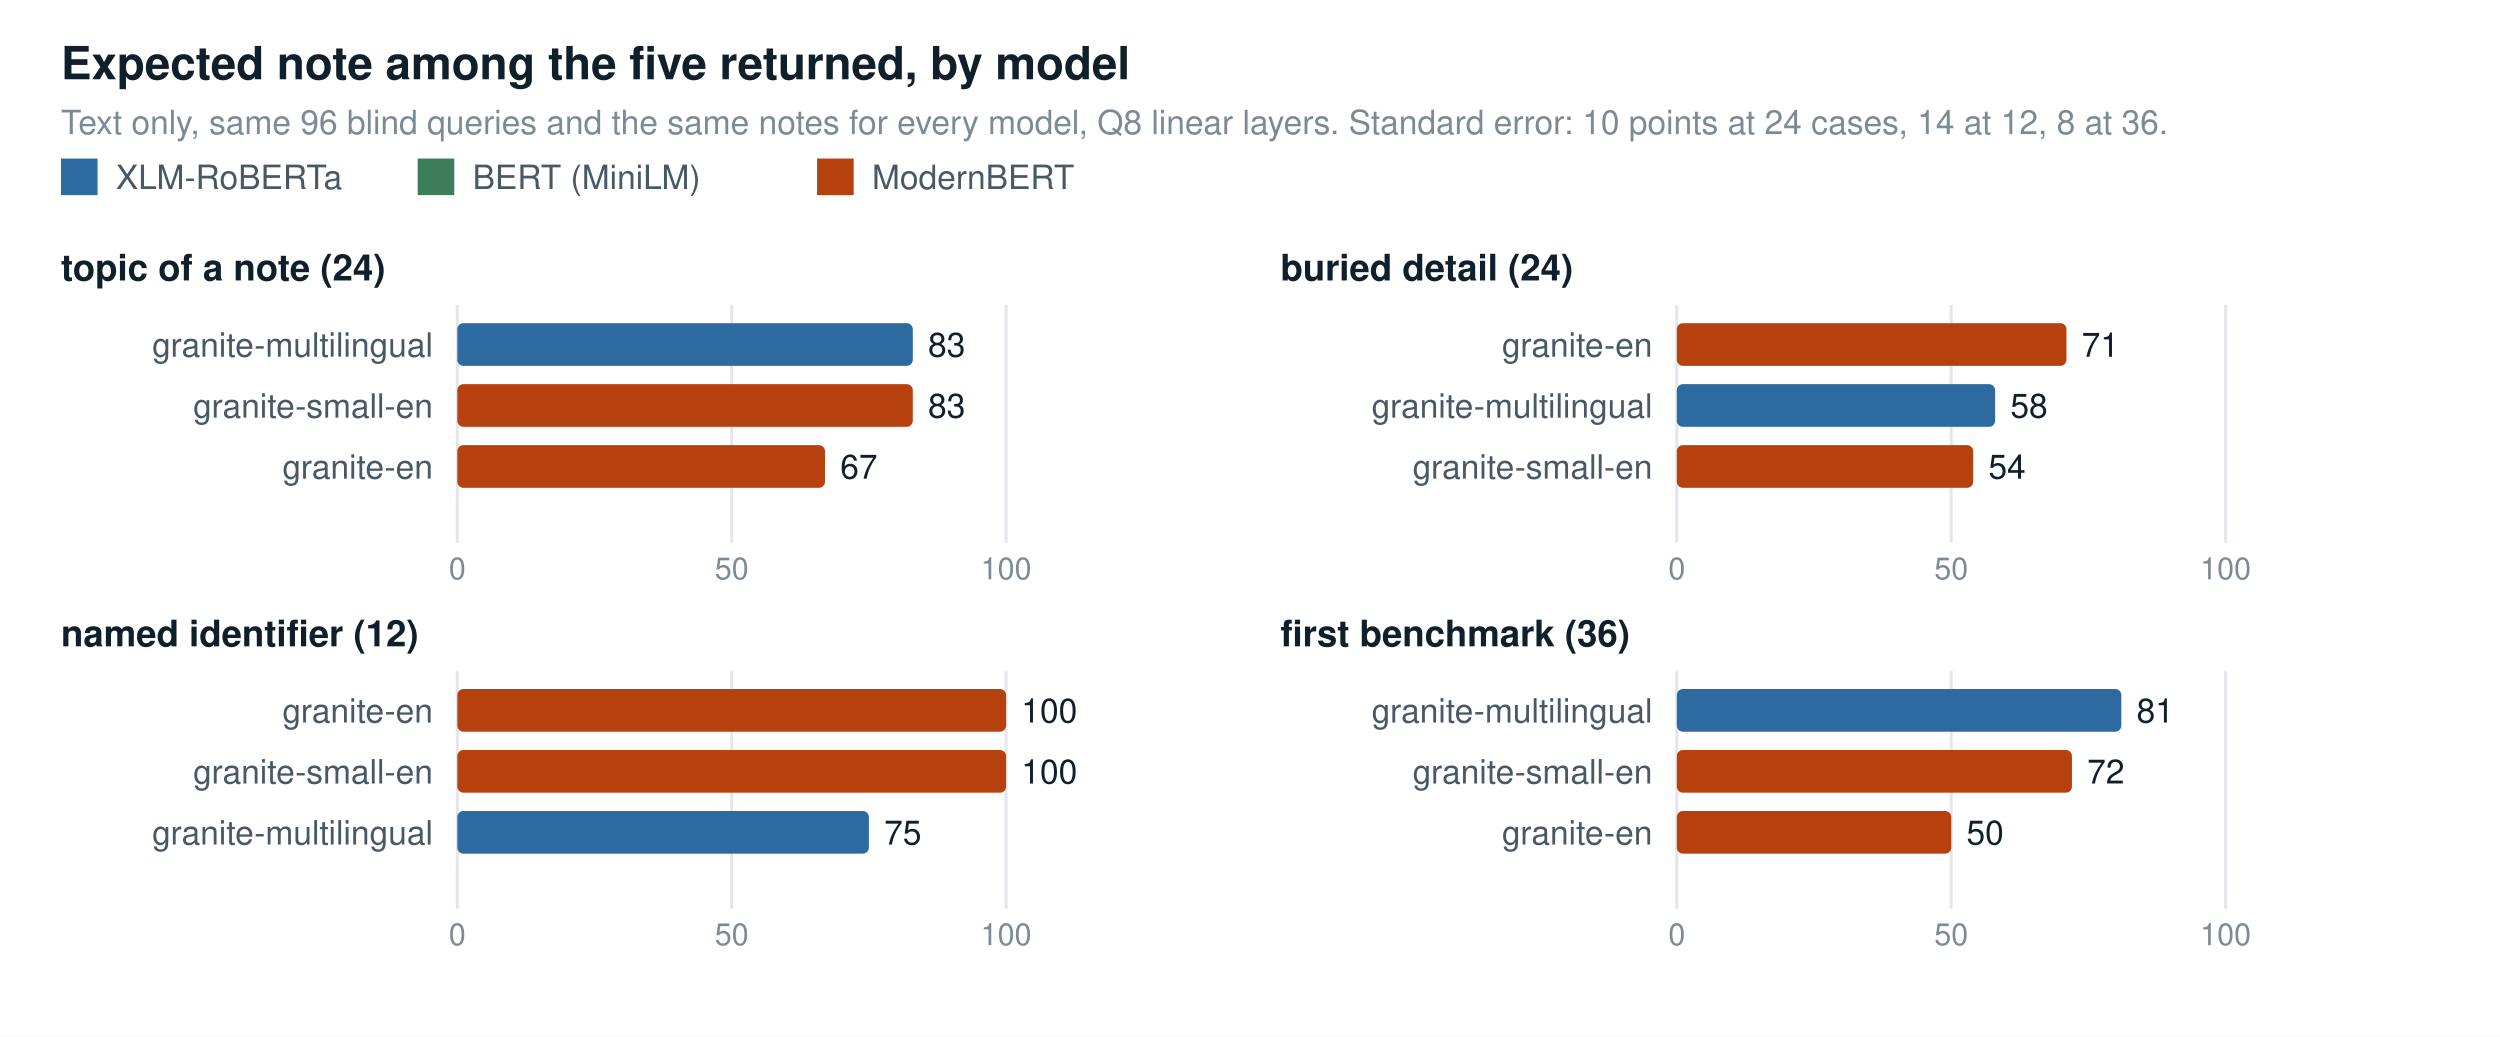
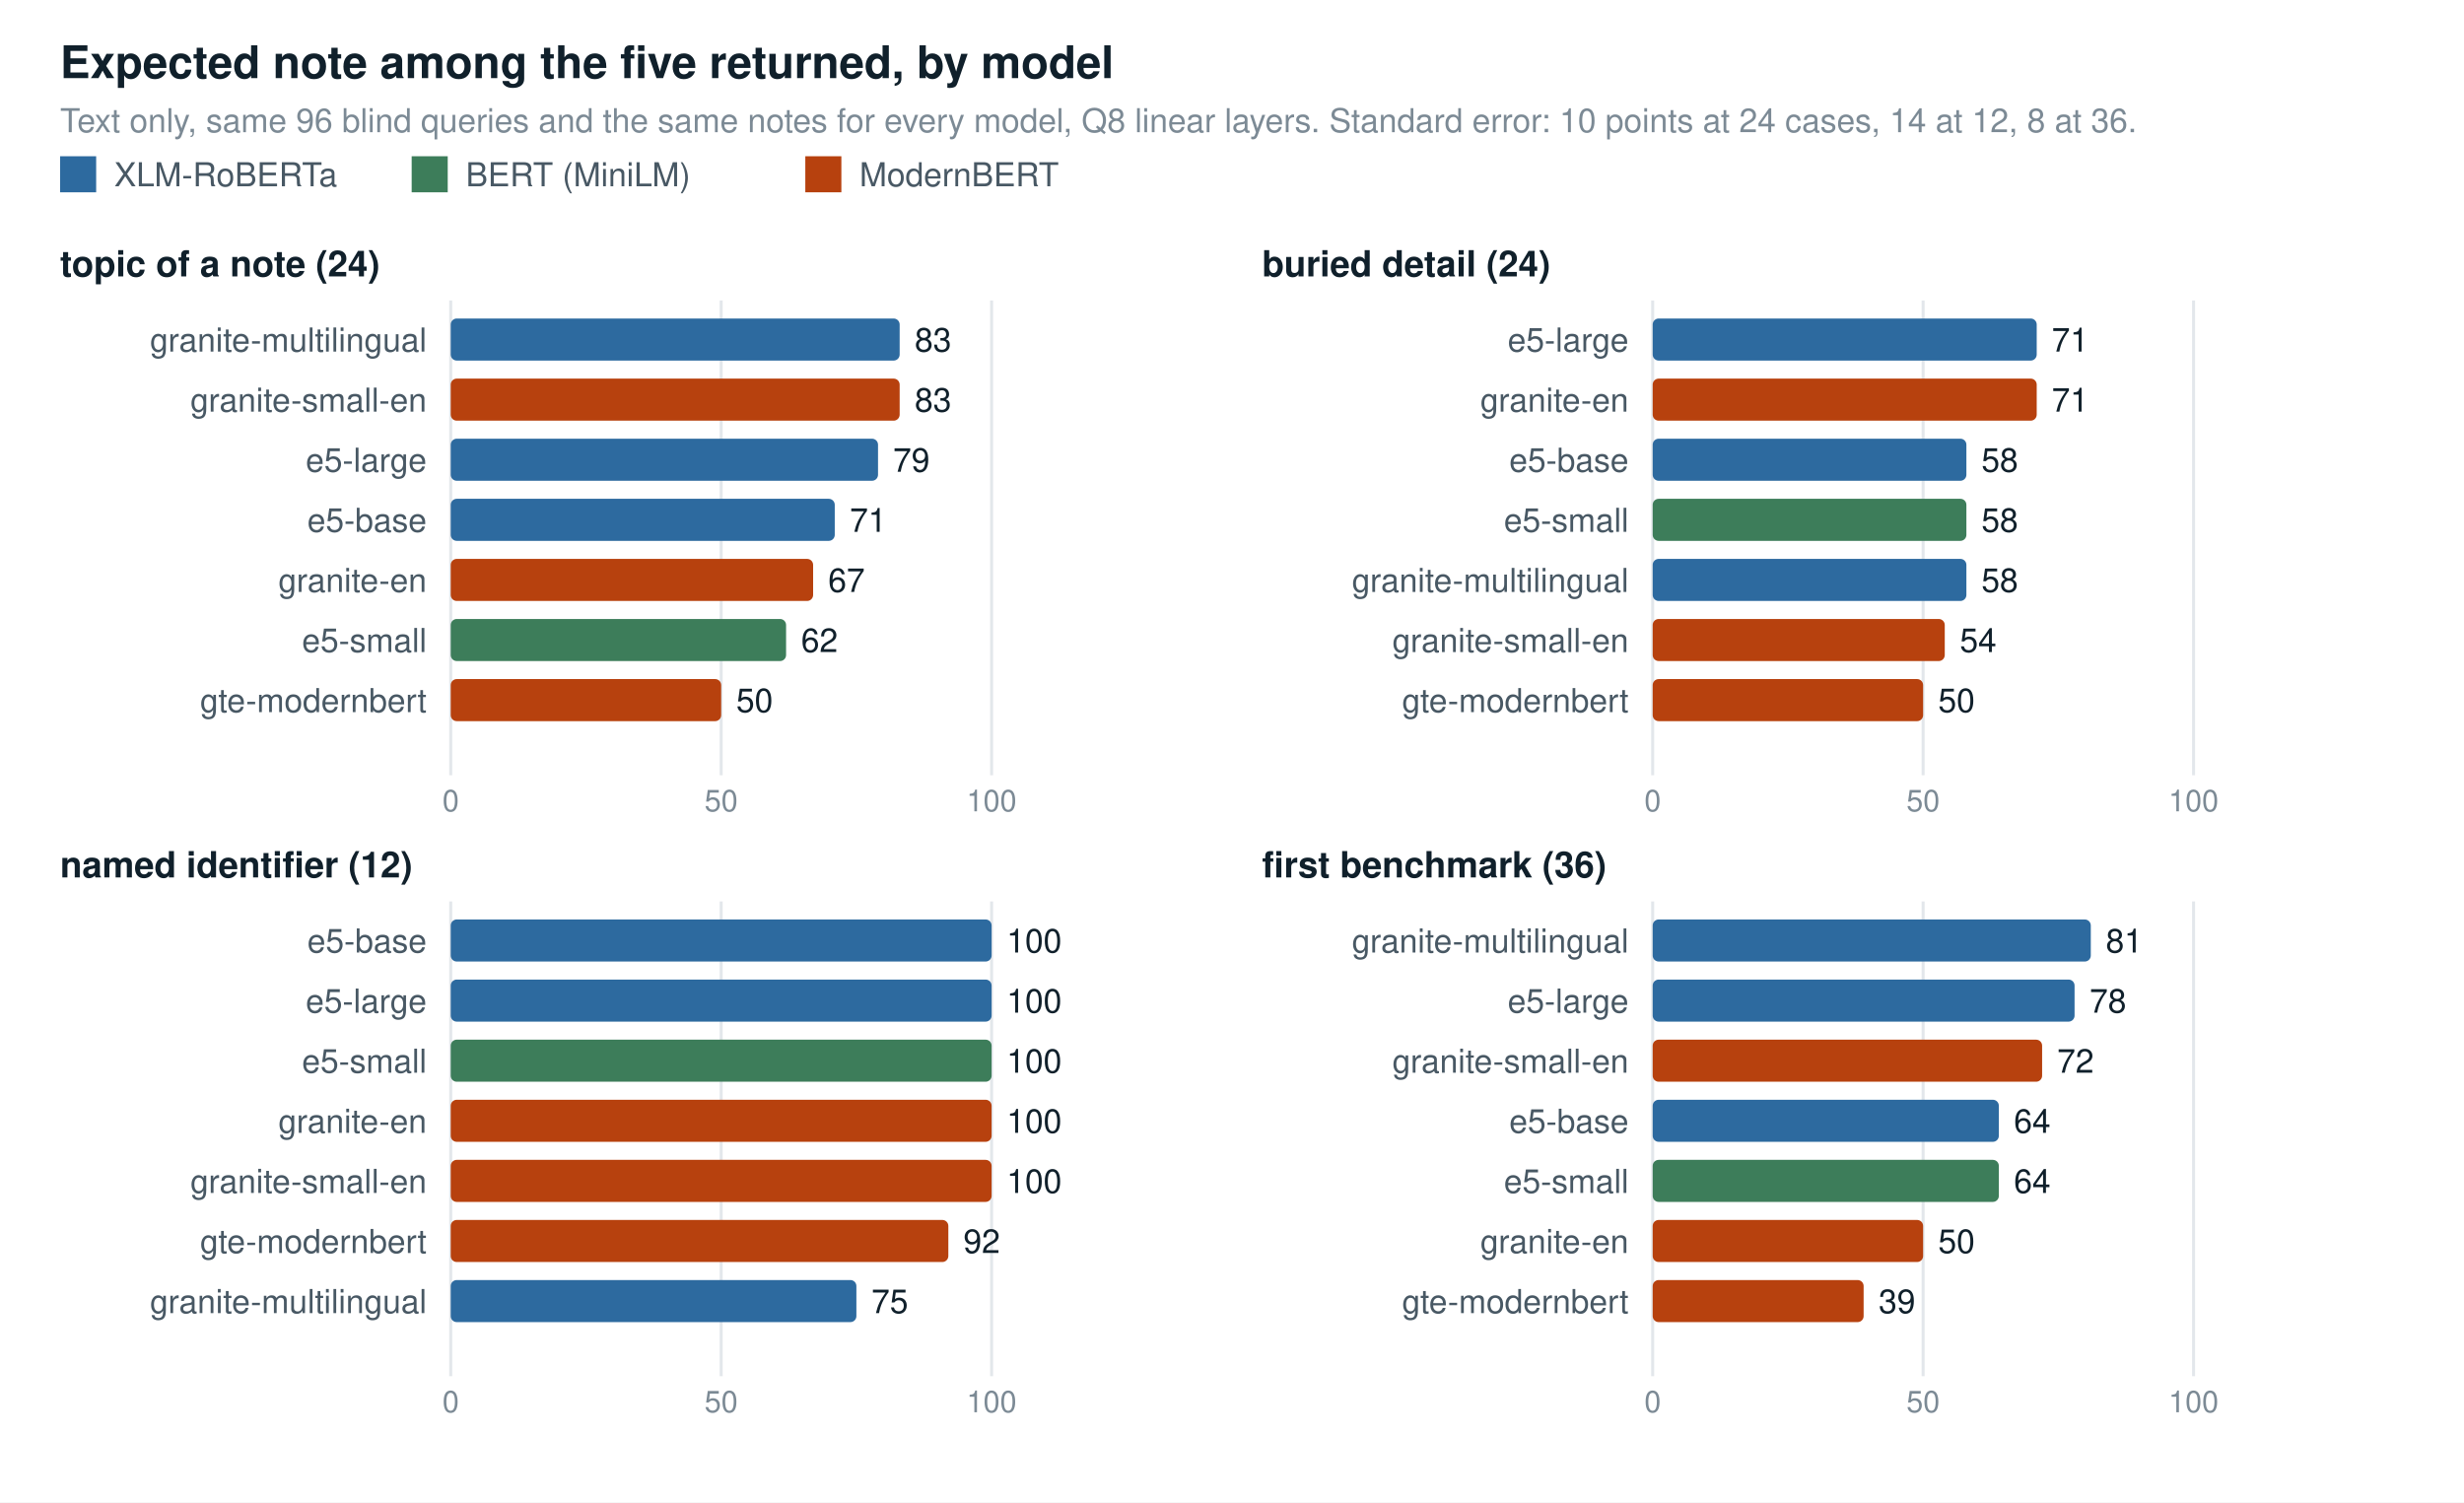
- <svg xmlns="http://www.w3.org/2000/svg" width="820" height="340" viewBox="0 0 820 340" font-family="Helvetica, Arial, sans-serif" font-size="12">
-   <rect width="820" height="340" fill="#ffffff" />
+ <svg xmlns="http://www.w3.org/2000/svg" width="820" height="500" viewBox="0 0 820 500" font-family="Helvetica, Arial, sans-serif" font-size="12">
+   <rect width="820" height="500" fill="#ffffff" />
  <text x="20" y="26" font-size="15" font-weight="700" fill="#10202b">Expected note among the five returned, by model</text>
  <text x="20" y="44" font-size="11" fill="#7c8a95">Text only, same 96 blind queries and the same notes for every model, Q8 linear layers. Standard error: 10 points at 24 cases, 14 at 12, 8 at 36.</text>
  <rect x="20" y="52" width="12" height="12" fill="#2d6a9f" />
  <text x="38" y="62" font-size="11" fill="#485864">XLM-RoBERTa</text>
  <rect x="137" y="52" width="12" height="12" fill="#3d7d5a" />
  <text x="155" y="62" font-size="11" fill="#485864">BERT (MiniLM)</text>
  <rect x="268" y="52" width="12" height="12" fill="#b7410e" />
  <text x="286" y="62" font-size="11" fill="#485864">ModernBERT</text>
  <text x="20" y="92" font-weight="700" fill="#10202b">topic of a note (24)</text>
-   <line x1="150" y1="100" x2="150" y2="178" stroke="#e3e7eb" />
-   <text x="150" y="190" text-anchor="middle" fill="#7c8a95" font-size="10">0</text>
-   <line x1="240" y1="100" x2="240" y2="178" stroke="#e3e7eb" />
-   <text x="240" y="190" text-anchor="middle" fill="#7c8a95" font-size="10">50</text>
-   <line x1="330" y1="100" x2="330" y2="178" stroke="#e3e7eb" />
-   <text x="330" y="190" text-anchor="middle" fill="#7c8a95" font-size="10">100</text>
+   <line x1="150" y1="100" x2="150" y2="258" stroke="#e3e7eb" />
+   <text x="150" y="270" text-anchor="middle" fill="#7c8a95" font-size="10">0</text>
+   <line x1="240" y1="100" x2="240" y2="258" stroke="#e3e7eb" />
+   <text x="240" y="270" text-anchor="middle" fill="#7c8a95" font-size="10">50</text>
+   <line x1="330" y1="100" x2="330" y2="258" stroke="#e3e7eb" />
+   <text x="330" y="270" text-anchor="middle" fill="#7c8a95" font-size="10">100</text>
  <text x="142" y="117" text-anchor="end" fill="#485864" font-size="11">granite-multilingual</text>
  <rect x="150" y="106" width="149.4" height="14" rx="2" fill="#2d6a9f" />
  <text x="304.4" y="117" fill="#10202b" font-size="11">83</text>
  <text x="142" y="137" text-anchor="end" fill="#485864" font-size="11">granite-small-en</text>
  <rect x="150" y="126" width="149.4" height="14" rx="2" fill="#b7410e" />
  <text x="304.4" y="137" fill="#10202b" font-size="11">83</text>
-   <text x="142" y="157" text-anchor="end" fill="#485864" font-size="11">granite-en</text>
-   <rect x="150" y="146" width="120.6" height="14" rx="2" fill="#b7410e" />
-   <text x="275.6" y="157" fill="#10202b" font-size="11">67</text>
+   <text x="142" y="157" text-anchor="end" fill="#485864" font-size="11">e5-large</text>
+   <rect x="150" y="146" width="142.2" height="14" rx="2" fill="#2d6a9f" />
+   <text x="297.2" y="157" fill="#10202b" font-size="11">79</text>
+   <text x="142" y="177" text-anchor="end" fill="#485864" font-size="11">e5-base</text>
+   <rect x="150" y="166" width="127.8" height="14" rx="2" fill="#2d6a9f" />
+   <text x="282.8" y="177" fill="#10202b" font-size="11">71</text>
+   <text x="142" y="197" text-anchor="end" fill="#485864" font-size="11">granite-en</text>
+   <rect x="150" y="186" width="120.6" height="14" rx="2" fill="#b7410e" />
+   <text x="275.6" y="197" fill="#10202b" font-size="11">67</text>
+   <text x="142" y="217" text-anchor="end" fill="#485864" font-size="11">e5-small</text>
+   <rect x="150" y="206" width="111.6" height="14" rx="2" fill="#3d7d5a" />
+   <text x="266.6" y="217" fill="#10202b" font-size="11">62</text>
+   <text x="142" y="237" text-anchor="end" fill="#485864" font-size="11">gte-modernbert</text>
+   <rect x="150" y="226" width="90" height="14" rx="2" fill="#b7410e" />
+   <text x="245" y="237" fill="#10202b" font-size="11">50</text>
  <text x="420" y="92" font-weight="700" fill="#10202b">buried detail (24)</text>
-   <line x1="550" y1="100" x2="550" y2="178" stroke="#e3e7eb" />
-   <text x="550" y="190" text-anchor="middle" fill="#7c8a95" font-size="10">0</text>
-   <line x1="640" y1="100" x2="640" y2="178" stroke="#e3e7eb" />
-   <text x="640" y="190" text-anchor="middle" fill="#7c8a95" font-size="10">50</text>
-   <line x1="730" y1="100" x2="730" y2="178" stroke="#e3e7eb" />
-   <text x="730" y="190" text-anchor="middle" fill="#7c8a95" font-size="10">100</text>
-   <text x="542" y="117" text-anchor="end" fill="#485864" font-size="11">granite-en</text>
-   <rect x="550" y="106" width="127.8" height="14" rx="2" fill="#b7410e" />
+   <line x1="550" y1="100" x2="550" y2="258" stroke="#e3e7eb" />
+   <text x="550" y="270" text-anchor="middle" fill="#7c8a95" font-size="10">0</text>
+   <line x1="640" y1="100" x2="640" y2="258" stroke="#e3e7eb" />
+   <text x="640" y="270" text-anchor="middle" fill="#7c8a95" font-size="10">50</text>
+   <line x1="730" y1="100" x2="730" y2="258" stroke="#e3e7eb" />
+   <text x="730" y="270" text-anchor="middle" fill="#7c8a95" font-size="10">100</text>
+   <text x="542" y="117" text-anchor="end" fill="#485864" font-size="11">e5-large</text>
+   <rect x="550" y="106" width="127.8" height="14" rx="2" fill="#2d6a9f" />
  <text x="682.8" y="117" fill="#10202b" font-size="11">71</text>
-   <text x="542" y="137" text-anchor="end" fill="#485864" font-size="11">granite-multilingual</text>
-   <rect x="550" y="126" width="104.4" height="14" rx="2" fill="#2d6a9f" />
-   <text x="659.4" y="137" fill="#10202b" font-size="11">58</text>
-   <text x="542" y="157" text-anchor="end" fill="#485864" font-size="11">granite-small-en</text>
-   <rect x="550" y="146" width="97.2" height="14" rx="2" fill="#b7410e" />
-   <text x="652.2" y="157" fill="#10202b" font-size="11">54</text>
-   <text x="20" y="212" font-weight="700" fill="#10202b">named identifier (12)</text>
-   <line x1="150" y1="220" x2="150" y2="298" stroke="#e3e7eb" />
-   <text x="150" y="310" text-anchor="middle" fill="#7c8a95" font-size="10">0</text>
-   <line x1="240" y1="220" x2="240" y2="298" stroke="#e3e7eb" />
-   <text x="240" y="310" text-anchor="middle" fill="#7c8a95" font-size="10">50</text>
-   <line x1="330" y1="220" x2="330" y2="298" stroke="#e3e7eb" />
-   <text x="330" y="310" text-anchor="middle" fill="#7c8a95" font-size="10">100</text>
-   <text x="142" y="237" text-anchor="end" fill="#485864" font-size="11">granite-en</text>
-   <rect x="150" y="226" width="180" height="14" rx="2" fill="#b7410e" />
-   <text x="335" y="237" fill="#10202b" font-size="11">100</text>
-   <text x="142" y="257" text-anchor="end" fill="#485864" font-size="11">granite-small-en</text>
-   <rect x="150" y="246" width="180" height="14" rx="2" fill="#b7410e" />
-   <text x="335" y="257" fill="#10202b" font-size="11">100</text>
-   <text x="142" y="277" text-anchor="end" fill="#485864" font-size="11">granite-multilingual</text>
-   <rect x="150" y="266" width="135" height="14" rx="2" fill="#2d6a9f" />
-   <text x="290" y="277" fill="#10202b" font-size="11">75</text>
-   <text x="420" y="212" font-weight="700" fill="#10202b">first benchmark (36)</text>
-   <line x1="550" y1="220" x2="550" y2="298" stroke="#e3e7eb" />
-   <text x="550" y="310" text-anchor="middle" fill="#7c8a95" font-size="10">0</text>
-   <line x1="640" y1="220" x2="640" y2="298" stroke="#e3e7eb" />
-   <text x="640" y="310" text-anchor="middle" fill="#7c8a95" font-size="10">50</text>
-   <line x1="730" y1="220" x2="730" y2="298" stroke="#e3e7eb" />
-   <text x="730" y="310" text-anchor="middle" fill="#7c8a95" font-size="10">100</text>
-   <text x="542" y="237" text-anchor="end" fill="#485864" font-size="11">granite-multilingual</text>
-   <rect x="550" y="226" width="145.8" height="14" rx="2" fill="#2d6a9f" />
-   <text x="700.8" y="237" fill="#10202b" font-size="11">81</text>
-   <text x="542" y="257" text-anchor="end" fill="#485864" font-size="11">granite-small-en</text>
-   <rect x="550" y="246" width="129.6" height="14" rx="2" fill="#b7410e" />
-   <text x="684.6" y="257" fill="#10202b" font-size="11">72</text>
-   <text x="542" y="277" text-anchor="end" fill="#485864" font-size="11">granite-en</text>
-   <rect x="550" y="266" width="90" height="14" rx="2" fill="#b7410e" />
-   <text x="645" y="277" fill="#10202b" font-size="11">50</text>
+   <text x="542" y="137" text-anchor="end" fill="#485864" font-size="11">granite-en</text>
+   <rect x="550" y="126" width="127.8" height="14" rx="2" fill="#b7410e" />
+   <text x="682.8" y="137" fill="#10202b" font-size="11">71</text>
+   <text x="542" y="157" text-anchor="end" fill="#485864" font-size="11">e5-base</text>
+   <rect x="550" y="146" width="104.4" height="14" rx="2" fill="#2d6a9f" />
+   <text x="659.4" y="157" fill="#10202b" font-size="11">58</text>
+   <text x="542" y="177" text-anchor="end" fill="#485864" font-size="11">e5-small</text>
+   <rect x="550" y="166" width="104.4" height="14" rx="2" fill="#3d7d5a" />
+   <text x="659.4" y="177" fill="#10202b" font-size="11">58</text>
+   <text x="542" y="197" text-anchor="end" fill="#485864" font-size="11">granite-multilingual</text>
+   <rect x="550" y="186" width="104.4" height="14" rx="2" fill="#2d6a9f" />
+   <text x="659.4" y="197" fill="#10202b" font-size="11">58</text>
+   <text x="542" y="217" text-anchor="end" fill="#485864" font-size="11">granite-small-en</text>
+   <rect x="550" y="206" width="97.2" height="14" rx="2" fill="#b7410e" />
+   <text x="652.2" y="217" fill="#10202b" font-size="11">54</text>
+   <text x="542" y="237" text-anchor="end" fill="#485864" font-size="11">gte-modernbert</text>
+   <rect x="550" y="226" width="90" height="14" rx="2" fill="#b7410e" />
+   <text x="645" y="237" fill="#10202b" font-size="11">50</text>
+   <text x="20" y="292" font-weight="700" fill="#10202b">named identifier (12)</text>
+   <line x1="150" y1="300" x2="150" y2="458" stroke="#e3e7eb" />
+   <text x="150" y="470" text-anchor="middle" fill="#7c8a95" font-size="10">0</text>
+   <line x1="240" y1="300" x2="240" y2="458" stroke="#e3e7eb" />
+   <text x="240" y="470" text-anchor="middle" fill="#7c8a95" font-size="10">50</text>
+   <line x1="330" y1="300" x2="330" y2="458" stroke="#e3e7eb" />
+   <text x="330" y="470" text-anchor="middle" fill="#7c8a95" font-size="10">100</text>
+   <text x="142" y="317" text-anchor="end" fill="#485864" font-size="11">e5-base</text>
+   <rect x="150" y="306" width="180" height="14" rx="2" fill="#2d6a9f" />
+   <text x="335" y="317" fill="#10202b" font-size="11">100</text>
+   <text x="142" y="337" text-anchor="end" fill="#485864" font-size="11">e5-large</text>
+   <rect x="150" y="326" width="180" height="14" rx="2" fill="#2d6a9f" />
+   <text x="335" y="337" fill="#10202b" font-size="11">100</text>
+   <text x="142" y="357" text-anchor="end" fill="#485864" font-size="11">e5-small</text>
+   <rect x="150" y="346" width="180" height="14" rx="2" fill="#3d7d5a" />
+   <text x="335" y="357" fill="#10202b" font-size="11">100</text>
+   <text x="142" y="377" text-anchor="end" fill="#485864" font-size="11">granite-en</text>
+   <rect x="150" y="366" width="180" height="14" rx="2" fill="#b7410e" />
+   <text x="335" y="377" fill="#10202b" font-size="11">100</text>
+   <text x="142" y="397" text-anchor="end" fill="#485864" font-size="11">granite-small-en</text>
+   <rect x="150" y="386" width="180" height="14" rx="2" fill="#b7410e" />
+   <text x="335" y="397" fill="#10202b" font-size="11">100</text>
+   <text x="142" y="417" text-anchor="end" fill="#485864" font-size="11">gte-modernbert</text>
+   <rect x="150" y="406" width="165.6" height="14" rx="2" fill="#b7410e" />
+   <text x="320.6" y="417" fill="#10202b" font-size="11">92</text>
+   <text x="142" y="437" text-anchor="end" fill="#485864" font-size="11">granite-multilingual</text>
+   <rect x="150" y="426" width="135" height="14" rx="2" fill="#2d6a9f" />
+   <text x="290" y="437" fill="#10202b" font-size="11">75</text>
+   <text x="420" y="292" font-weight="700" fill="#10202b">first benchmark (36)</text>
+   <line x1="550" y1="300" x2="550" y2="458" stroke="#e3e7eb" />
+   <text x="550" y="470" text-anchor="middle" fill="#7c8a95" font-size="10">0</text>
+   <line x1="640" y1="300" x2="640" y2="458" stroke="#e3e7eb" />
+   <text x="640" y="470" text-anchor="middle" fill="#7c8a95" font-size="10">50</text>
+   <line x1="730" y1="300" x2="730" y2="458" stroke="#e3e7eb" />
+   <text x="730" y="470" text-anchor="middle" fill="#7c8a95" font-size="10">100</text>
+   <text x="542" y="317" text-anchor="end" fill="#485864" font-size="11">granite-multilingual</text>
+   <rect x="550" y="306" width="145.8" height="14" rx="2" fill="#2d6a9f" />
+   <text x="700.8" y="317" fill="#10202b" font-size="11">81</text>
+   <text x="542" y="337" text-anchor="end" fill="#485864" font-size="11">e5-large</text>
+   <rect x="550" y="326" width="140.4" height="14" rx="2" fill="#2d6a9f" />
+   <text x="695.4" y="337" fill="#10202b" font-size="11">78</text>
+   <text x="542" y="357" text-anchor="end" fill="#485864" font-size="11">granite-small-en</text>
+   <rect x="550" y="346" width="129.6" height="14" rx="2" fill="#b7410e" />
+   <text x="684.6" y="357" fill="#10202b" font-size="11">72</text>
+   <text x="542" y="377" text-anchor="end" fill="#485864" font-size="11">e5-base</text>
+   <rect x="550" y="366" width="115.2" height="14" rx="2" fill="#2d6a9f" />
+   <text x="670.2" y="377" fill="#10202b" font-size="11">64</text>
+   <text x="542" y="397" text-anchor="end" fill="#485864" font-size="11">e5-small</text>
+   <rect x="550" y="386" width="115.2" height="14" rx="2" fill="#3d7d5a" />
+   <text x="670.2" y="397" fill="#10202b" font-size="11">64</text>
+   <text x="542" y="417" text-anchor="end" fill="#485864" font-size="11">granite-en</text>
+   <rect x="550" y="406" width="90" height="14" rx="2" fill="#b7410e" />
+   <text x="645" y="417" fill="#10202b" font-size="11">50</text>
+   <text x="542" y="437" text-anchor="end" fill="#485864" font-size="11">gte-modernbert</text>
+   <rect x="550" y="426" width="70.2" height="14" rx="2" fill="#b7410e" />
+   <text x="625.2" y="437" fill="#10202b" font-size="11">39</text>
</svg>
